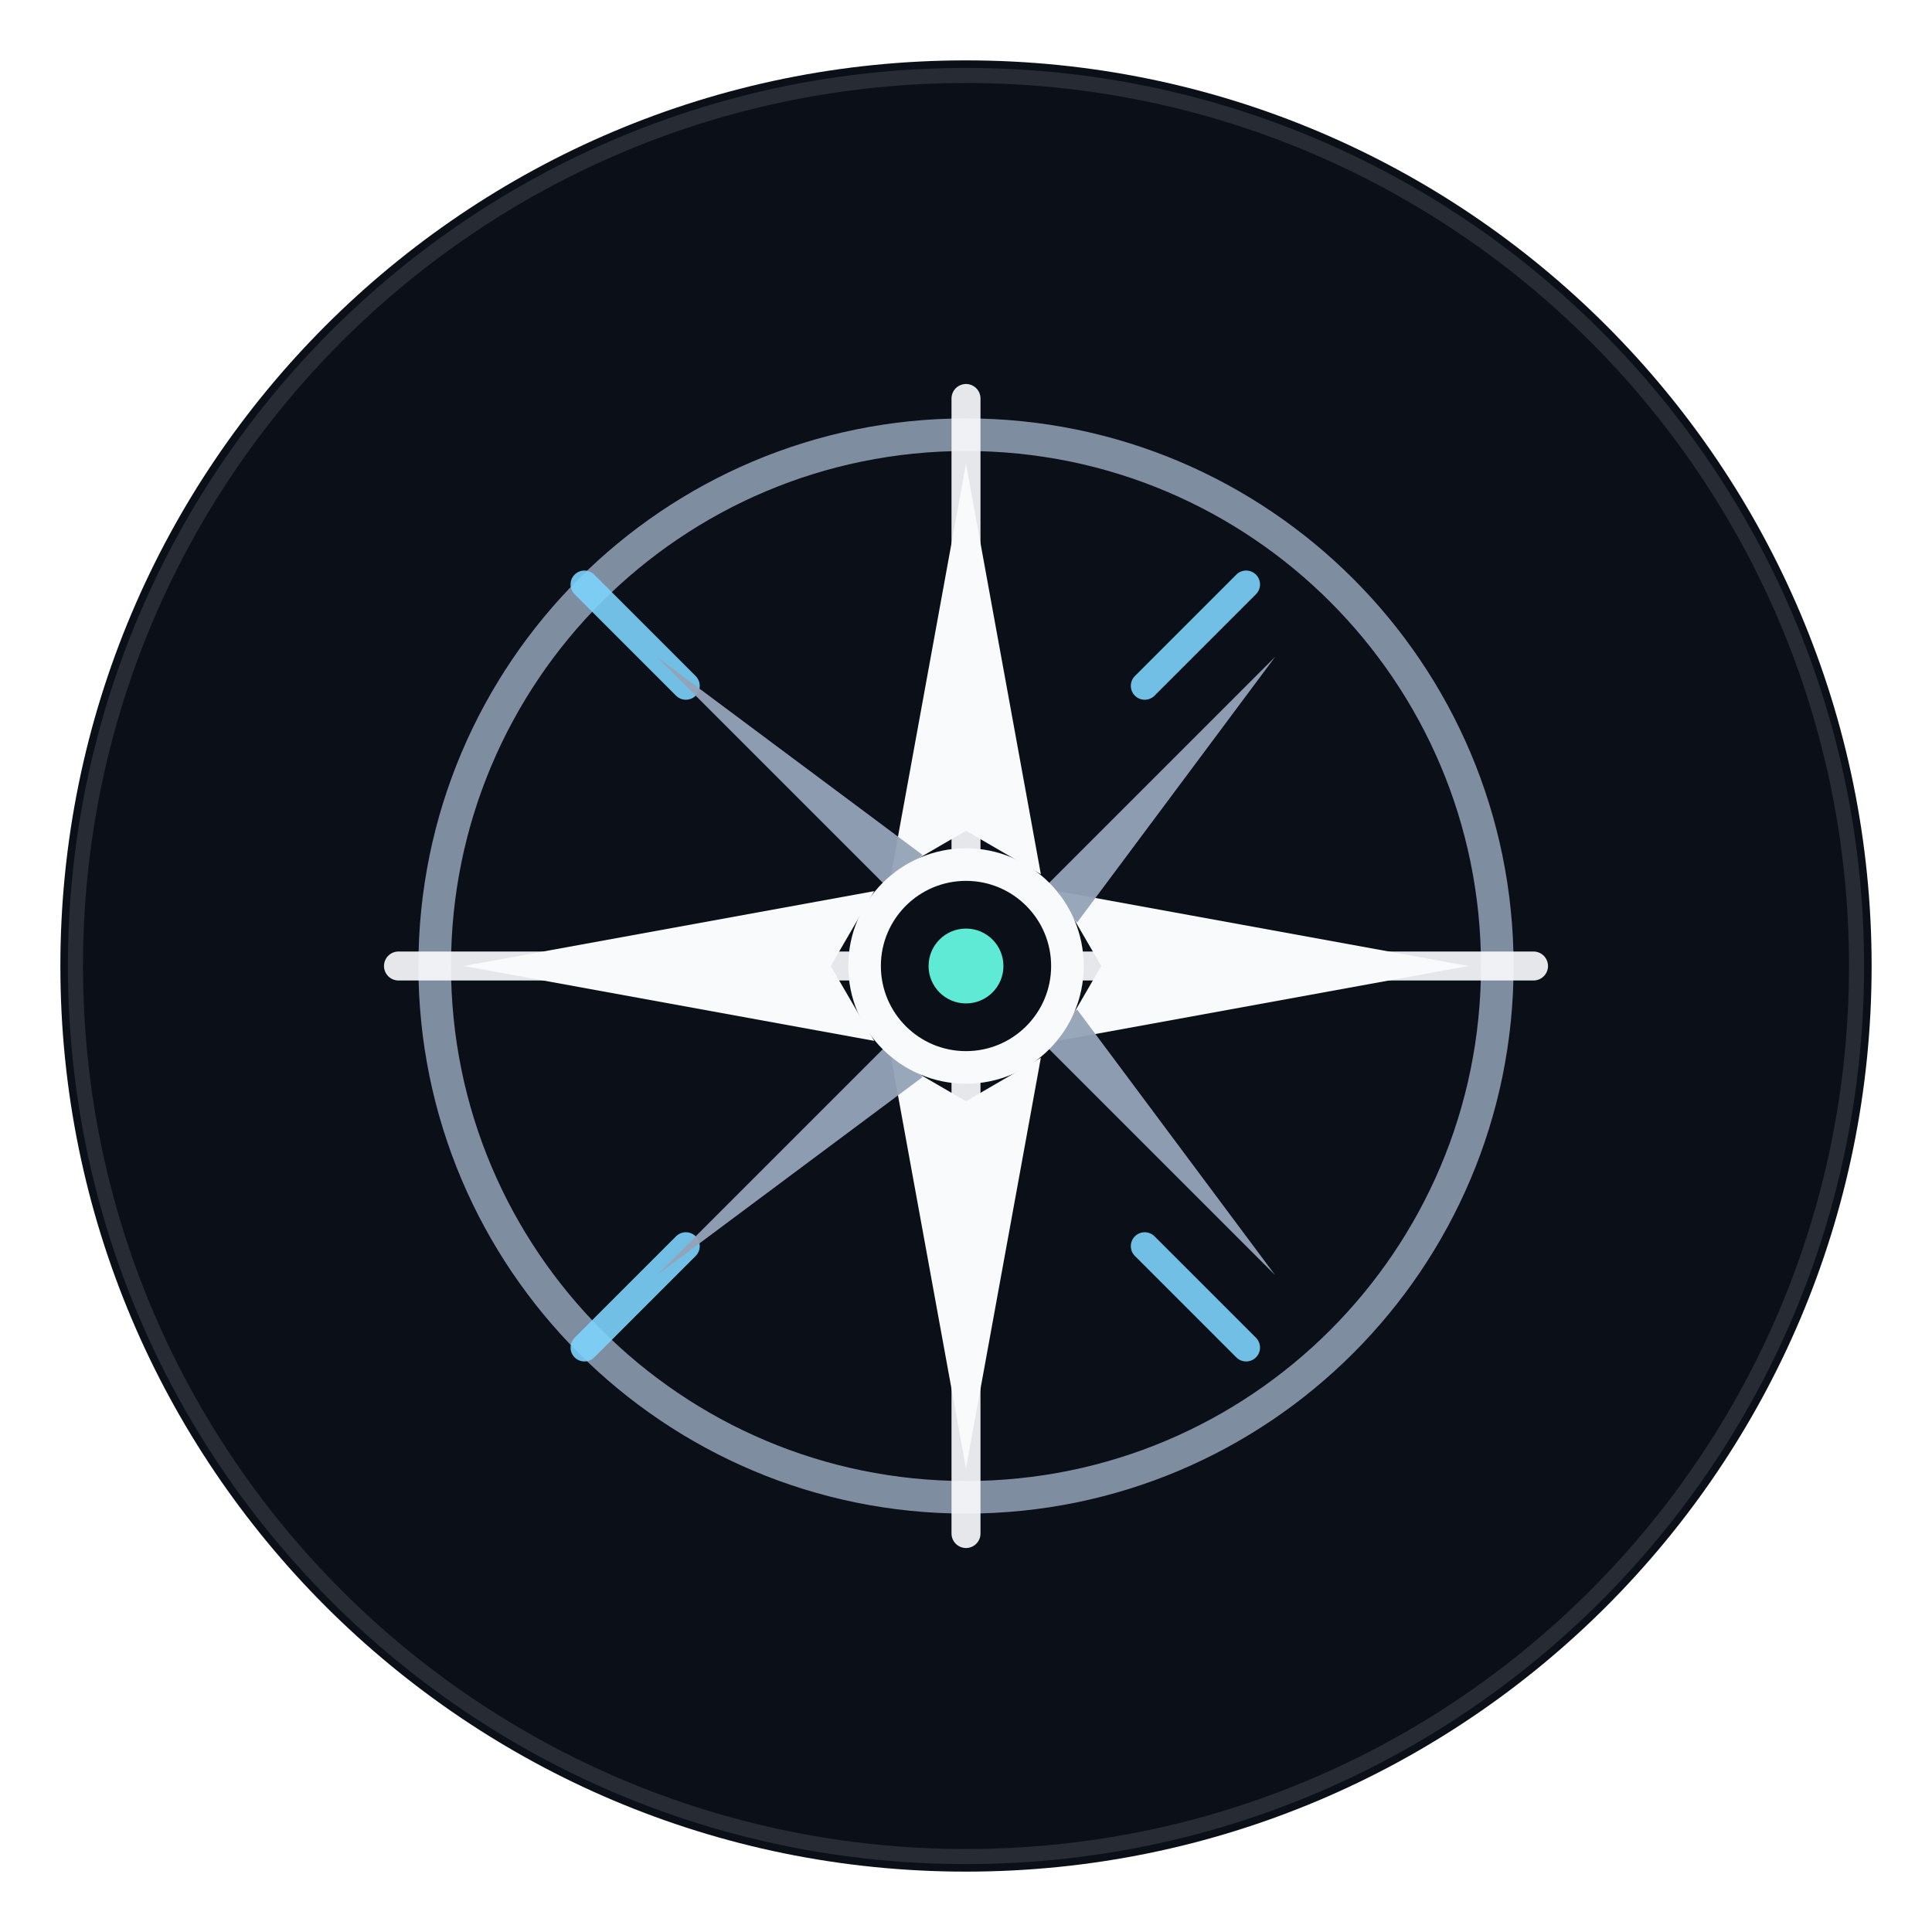
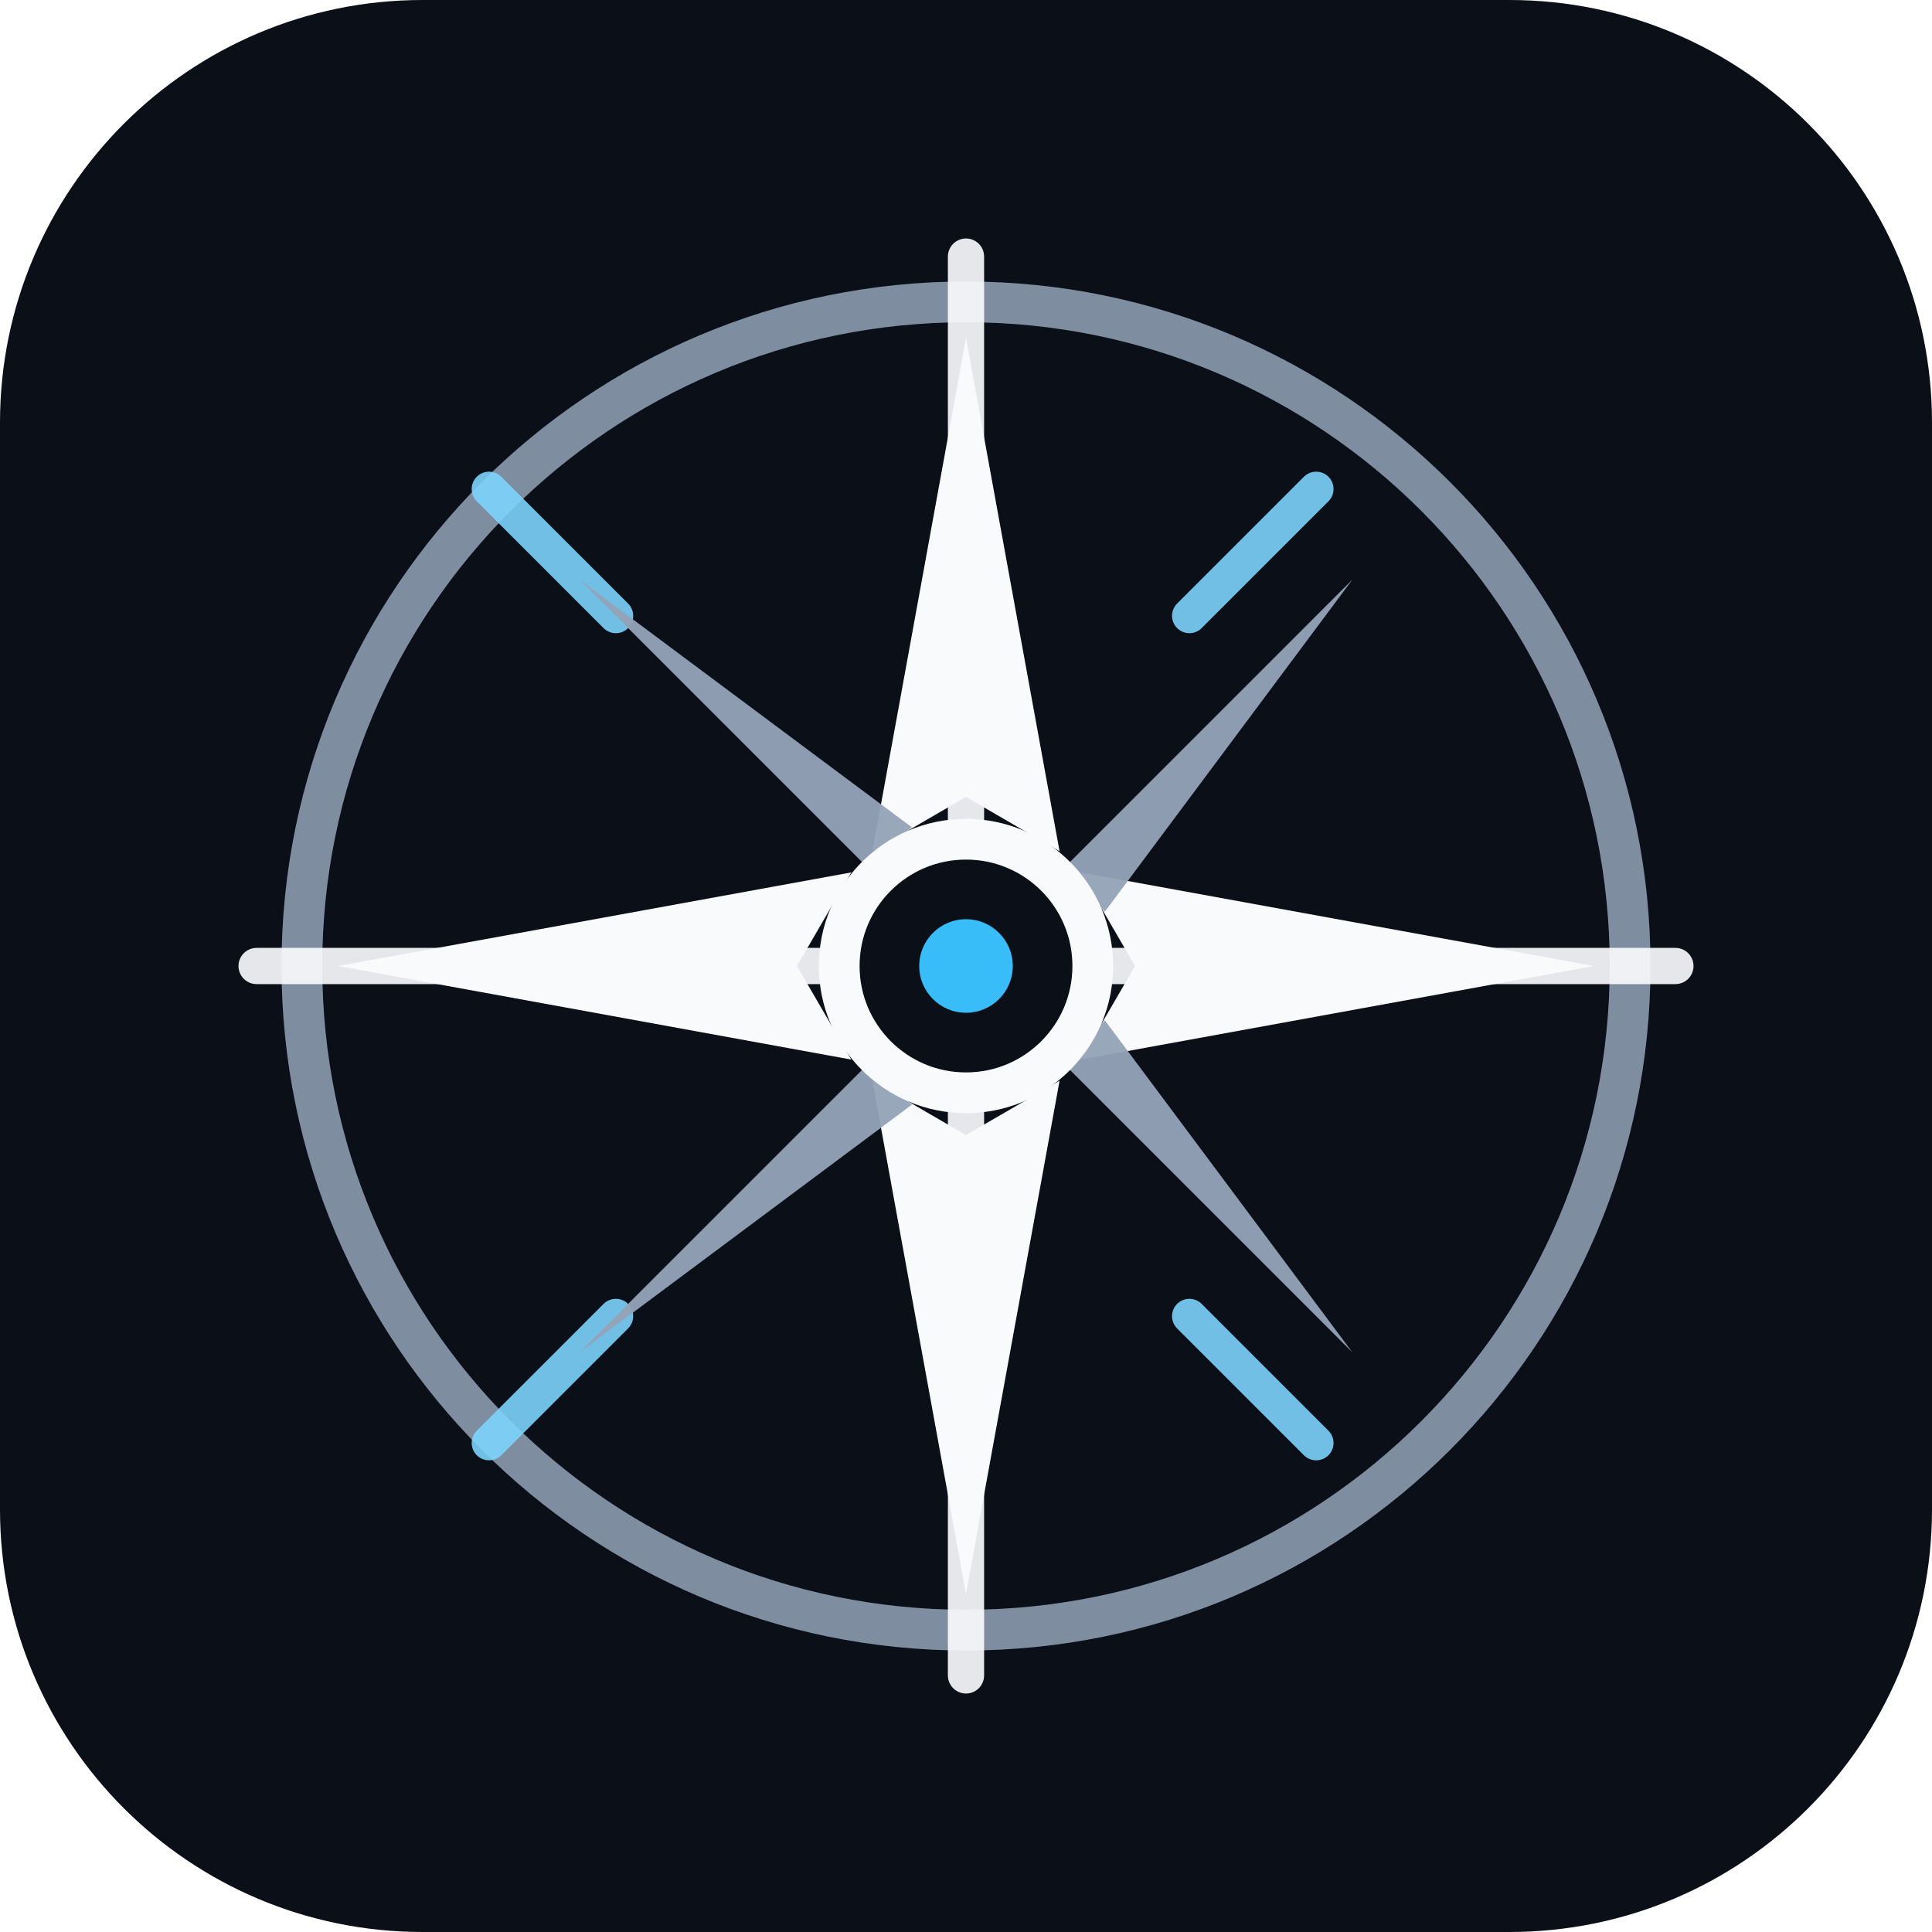
- <svg xmlns="http://www.w3.org/2000/svg" viewBox="0 0 256 256" fill="none">
-   <circle cx="128" cy="128" r="120" fill="#0a0f18" />
-   <circle cx="128" cy="128" r="118" stroke="rgba(255,255,255,0.12)" stroke-width="2" />
-   <g transform="translate(128 128) scale(3.2) translate(-32 -32)">
-     <circle cx="32" cy="32" r="22" fill="none" stroke="#94a3b8" stroke-width="1.35" opacity="0.85" />
-     <path d="M32 8.5V55.5M8.5 32H55.5" stroke="#f8fafc" stroke-width="1.2" stroke-linecap="round" opacity="0.92" />
-     <path d="M16.2 16.2l4.2 4.2M43.6 16.2l-4.2 4.2M16.2 47.8l4.2-4.2M43.6 47.8l-4.2-4.2" stroke="#7dd3fc" stroke-width="1.15" stroke-linecap="round" opacity="0.9" />
-     <path fill="#f8fafc" d="M32 11.2 35.1 28.2 32 26.4 28.9 28.2Z" />
-     <path fill="#f8fafc" d="M52.8 32 35.8 35.1 37.6 32 35.8 28.9Z" />
-     <path fill="#f8fafc" d="M32 52.8 28.9 35.8 32 37.6 35.1 35.8Z" />
-     <path fill="#f8fafc" d="M11.2 32 28.2 28.9 26.4 32 28.2 35.1Z" />
-     <path fill="#94a3b8" d="M44.8 19.2 36.6 30.2 35.2 28.8 33.8 30.2Z" opacity="0.95" />
-     <path fill="#94a3b8" d="M44.8 44.8 33.8 33.8 35.2 35.2 36.6 33.8Z" opacity="0.95" />
-     <path fill="#94a3b8" d="M19.2 44.8 30.2 33.8 28.8 35.2 30.2 36.6Z" opacity="0.95" />
-     <path fill="#94a3b8" d="M19.2 19.2 30.2 30.2 28.8 28.8 30.2 27.4Z" opacity="0.95" />
-     <circle cx="32" cy="32" r="4.2" fill="#0a0f18" stroke="#f8fafc" stroke-width="1.35" />
-     <circle cx="32" cy="32" r="1.55" fill="#5eead4" />
-   </g>
+ <svg xmlns="http://www.w3.org/2000/svg" viewBox="0 0 64 64" fill="none" role="img" aria-label="Marquisa">
+   <rect width="64" height="64" rx="14" fill="#0a0f18" />
+   <circle cx="32" cy="32" r="22" fill="none" stroke="#94a3b8" stroke-width="1.35" opacity="0.85" />
+   <path d="M32 8.5V55.5M8.5 32H55.5" stroke="#f8fafc" stroke-width="1.2" stroke-linecap="round" opacity="0.92" />
+   <path d="M16.2 16.2l4.2 4.2M43.6 16.2l-4.2 4.2M16.2 47.8l4.2-4.2M43.6 47.8l-4.2-4.2" stroke="#7dd3fc" stroke-width="1.15" stroke-linecap="round" opacity="0.9" />
+   <path fill="#f8fafc" d="M32 11.2 35.1 28.2 32 26.4 28.9 28.2Z" />
+   <path fill="#f8fafc" d="M52.8 32 35.8 35.1 37.6 32 35.8 28.9Z" />
+   <path fill="#f8fafc" d="M32 52.8 28.9 35.8 32 37.6 35.1 35.8Z" />
+   <path fill="#f8fafc" d="M11.2 32 28.2 28.9 26.4 32 28.2 35.1Z" />
+   <path fill="#94a3b8" d="M44.8 19.2 36.6 30.2 35.2 28.8 33.8 30.2Z" opacity="0.95" />
+   <path fill="#94a3b8" d="M44.8 44.8 33.8 33.8 35.2 35.2 36.6 33.8Z" opacity="0.95" />
+   <path fill="#94a3b8" d="M19.2 44.8 30.2 33.8 28.8 35.2 30.2 36.6Z" opacity="0.95" />
+   <path fill="#94a3b8" d="M19.2 19.2 30.2 30.2 28.8 28.8 30.2 27.4Z" opacity="0.95" />
+   <circle cx="32" cy="32" r="4.2" fill="#0a0f18" stroke="#f8fafc" stroke-width="1.35" />
+   <circle cx="32" cy="32" r="1.55" fill="#38bdf8" />
</svg>
